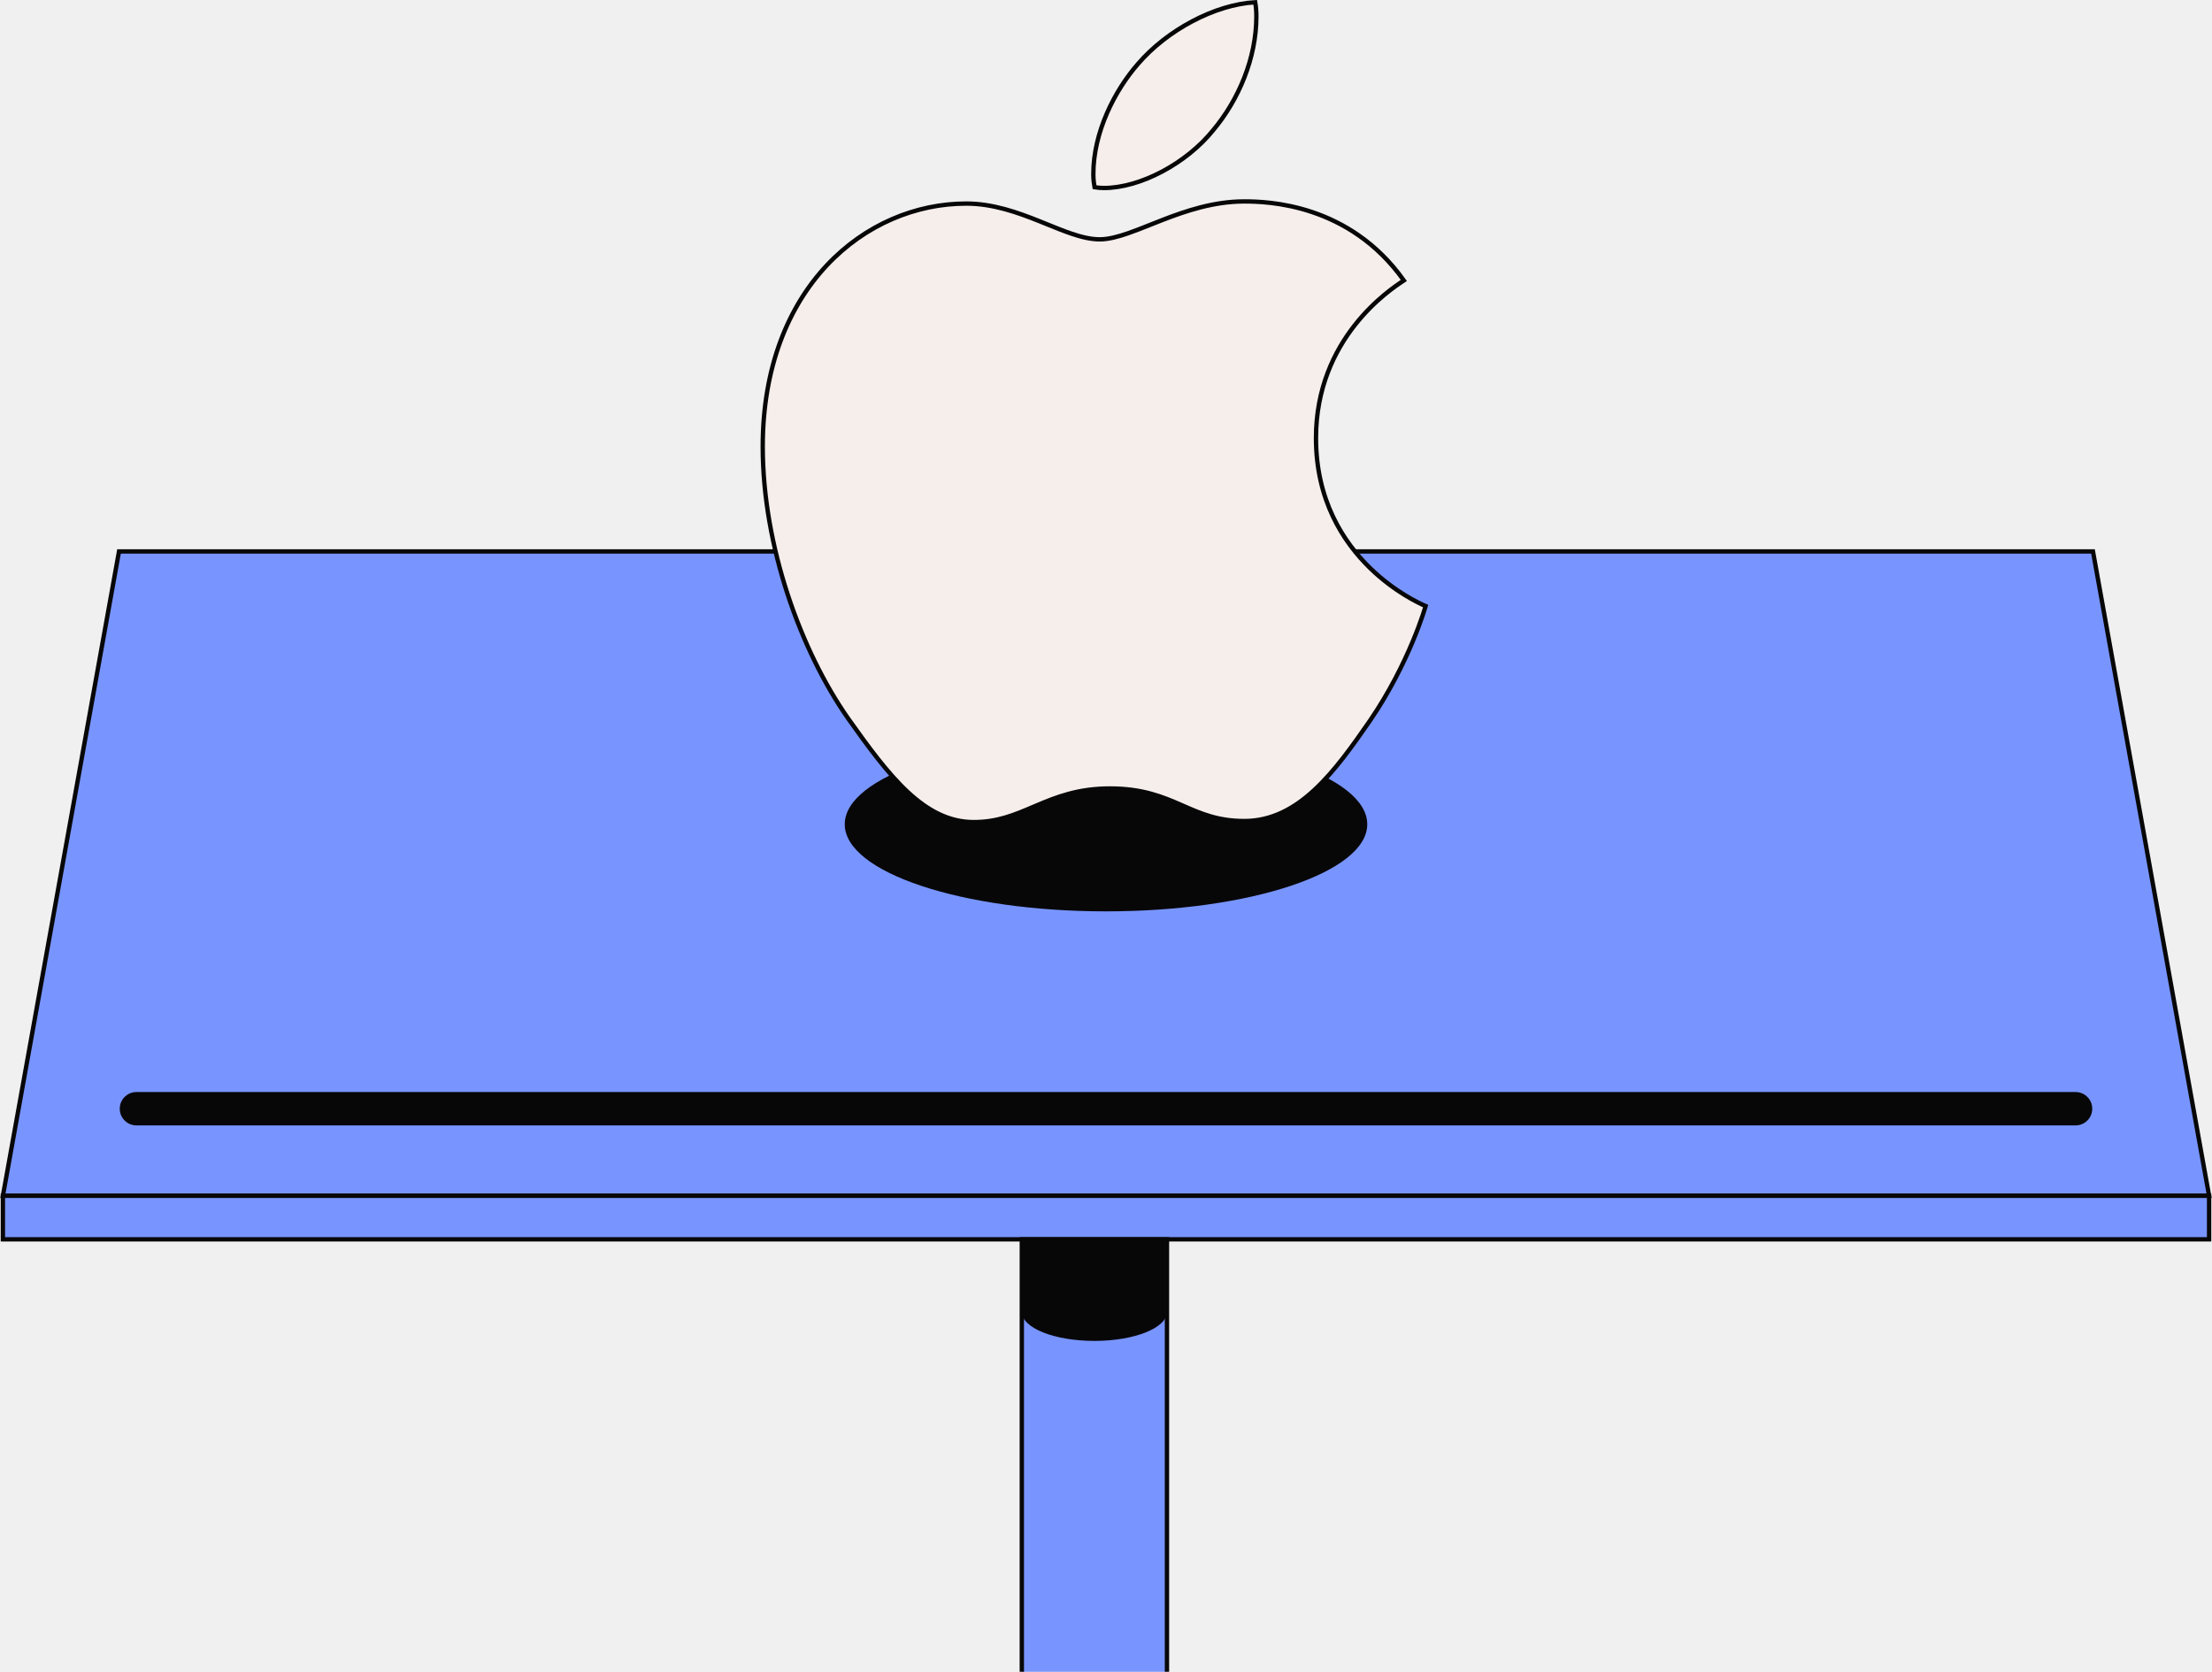
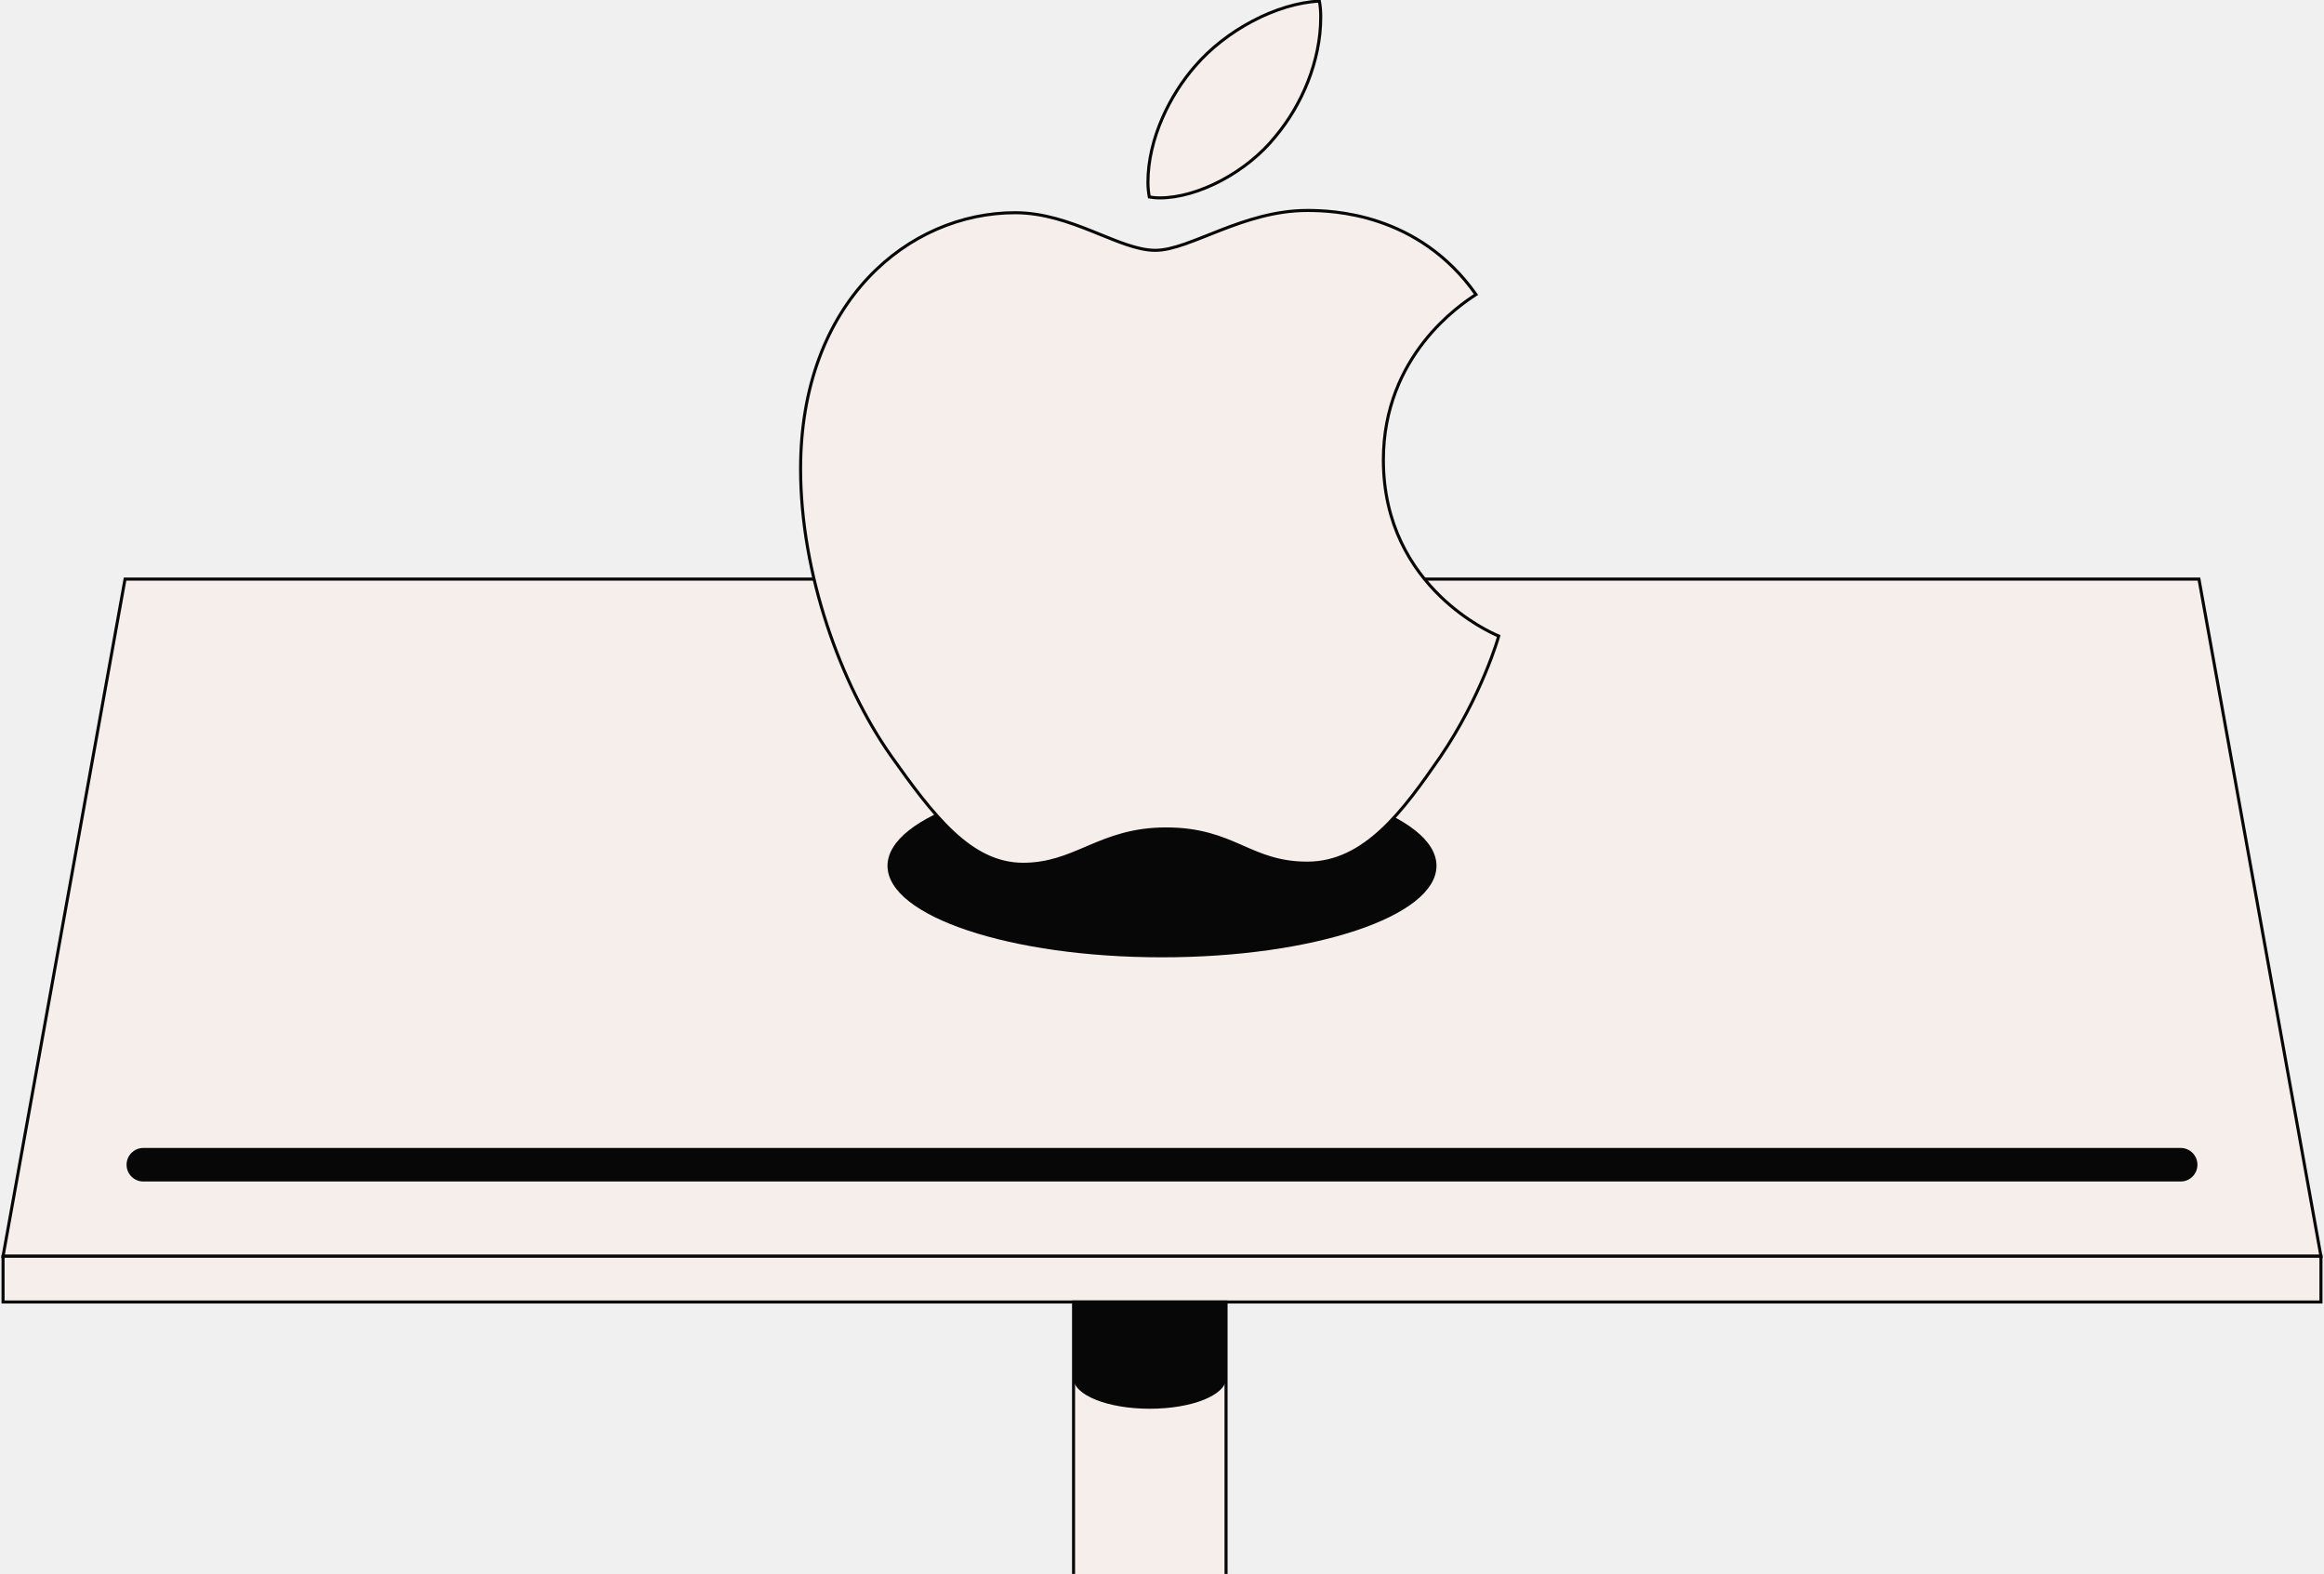
- <svg xmlns="http://www.w3.org/2000/svg" width="762" height="576" viewBox="0 0 762 576" fill="none">
-   <g clip-path="url(#clip0_341_10388)">
-     <path d="M41 190H721L761 412H1L41 190Z" fill="#7895FF" stroke="#080708" stroke-width="1.5" />
-     <rect x="42" y="377" width="678" height="10" rx="5" fill="#080708" stroke="#080708" stroke-width="1.5" />
-     <rect x="1" y="412" width="760" height="15" fill="#7895FF" stroke="#080708" stroke-width="1.5" />
-     <rect x="352" y="427" width="50" height="150" fill="#7895FF" stroke="#080708" stroke-width="1.5" />
-     <ellipse cx="381" cy="284" rx="90" ry="30" fill="#080708" />
-     <path d="M417.97 44.792L417.965 44.798L417.96 44.805C413.369 50.525 407.088 55.525 400.366 59.094C393.639 62.665 386.52 64.775 380.263 64.775C379.094 64.775 377.917 64.644 377.052 64.505C376.878 63.566 376.634 61.789 376.634 60.015C376.634 45.507 384.045 31.133 392.015 22.023L392.02 22.018C402.01 10.37 418.48 1.549 432.402 0.779C432.669 2.242 432.797 3.977 432.797 5.709C432.797 20.049 426.661 34.426 417.97 44.792ZM428.631 69.4C436.574 69.4 464.784 70.128 483.604 96.634C483.578 96.651 483.551 96.668 483.524 96.686C478.844 99.763 453.336 116.53 453.336 150.933C453.336 172.253 462.655 186.703 472.108 195.855C480.345 203.829 488.695 207.793 491.106 208.813C491.064 208.96 491.014 209.131 490.955 209.325C490.76 209.975 490.474 210.881 490.092 212.008C489.33 214.26 488.186 217.389 486.626 221.11C483.504 228.553 478.717 238.354 471.973 248.242C465.92 257 459.784 265.671 452.785 272.16C445.798 278.636 438.012 282.881 428.659 282.881C419.557 282.881 413.735 280.328 407.579 277.629C407.355 277.531 407.13 277.433 406.905 277.334C400.463 274.515 393.569 271.662 382.326 271.662C371.365 271.662 363.927 274.608 357.082 277.516C356.737 277.662 356.393 277.809 356.051 277.954C349.612 280.7 343.631 283.25 335.455 283.25C326.927 283.25 319.642 279.33 312.697 272.871C305.739 266.4 299.192 257.447 292.137 247.497C275.889 224.265 262.75 188.144 262.75 153.887C262.75 99.039 298.17 70.138 332.856 70.138C342.037 70.138 350.48 73.168 358.167 76.248C359.049 76.601 359.923 76.956 360.787 77.307C363.668 78.477 366.444 79.603 369.078 80.499C372.506 81.664 375.769 82.465 378.822 82.465C381.742 82.465 385.02 81.613 388.571 80.382C390.992 79.543 393.588 78.509 396.317 77.422C397.589 76.915 398.89 76.397 400.216 75.881C408.603 72.621 418.155 69.4 428.631 69.4Z" fill="#F5EEEB" stroke="#080708" stroke-width="1.5" />
-     <path d="M402 427H352V452C352 457.523 363.193 462 377 462C390.807 462 402 457.523 402 452V427Z" fill="#080708" />
+ <svg xmlns="http://www.w3.org/2000/svg" width="762" height="516" viewBox="0 0 762 516" fill="none">
+   <g clip-path="url(#clip0_410_4718)">
+     <path d="M41 189.85H721L761 411.85H1L41 189.85Z" fill="#F5EEEB" stroke="#080708" />
+     <rect x="42" y="376.85" width="678" height="10" rx="5" fill="#080708" stroke="#080708" />
+     <rect x="1" y="411.85" width="760" height="15" fill="#F5EEEB" stroke="#080708" />
+     <rect x="352" y="426.85" width="50" height="90" fill="#F5EEEB" stroke="#080708" />
+     <rect x="352" y="426.85" width="50" height="25" fill="#080708" />
+     <ellipse cx="381" cy="283.85" rx="90" ry="30" fill="#080708" />
+     <path d="M418.161 44.803L418.161 44.803L418.155 44.812C413.541 50.561 407.232 55.582 400.483 59.165C393.731 62.749 386.572 64.876 380.263 64.876C378.998 64.876 377.727 64.724 376.839 64.573C376.662 63.676 376.384 61.769 376.384 59.865C376.384 45.279 383.83 30.85 391.827 21.709L391.83 21.705C401.91 9.953 418.56 1.061 432.607 0.368C432.905 1.894 433.047 3.732 433.047 5.559C433.047 19.967 426.884 34.399 418.161 44.803ZM428.631 69C436.611 69 465.062 69.732 483.957 96.551C483.871 96.607 483.774 96.671 483.666 96.743C478.956 99.842 453.586 116.535 453.586 150.783C453.586 172.022 462.866 186.41 472.282 195.525C480.754 203.727 489.344 207.669 491.406 208.518C491.245 209.1 490.893 210.273 490.329 211.938C489.565 214.196 488.419 217.33 486.856 221.057C483.73 228.512 478.935 238.328 472.179 248.234C466.128 256.988 459.978 265.683 452.955 272.194C445.94 278.696 438.096 282.981 428.659 282.981C419.504 282.981 413.64 280.41 407.483 277.711C407.258 277.612 407.032 277.513 406.805 277.413C400.374 274.599 393.518 271.762 382.326 271.762C371.416 271.762 364.016 274.692 357.18 277.596C356.832 277.744 356.486 277.891 356.141 278.038C349.707 280.782 343.683 283.35 335.455 283.35C326.841 283.35 319.498 279.388 312.527 272.904C305.547 266.412 298.985 257.438 291.932 247.491C275.657 224.221 262.5 188.05 262.5 153.737C262.5 98.767 298.017 69.739 332.856 69.739C342.089 69.739 350.572 72.786 358.26 75.866C359.145 76.221 360.021 76.576 360.886 76.928C363.766 78.097 366.532 79.22 369.159 80.113C372.577 81.275 375.81 82.065 378.822 82.065C381.699 82.065 384.944 81.225 388.489 79.996C390.905 79.159 393.491 78.128 396.218 77.042C397.491 76.535 398.794 76.016 400.125 75.499C408.517 72.236 418.106 69 428.631 69Z" fill="#F5EEEB" stroke="#080708" />
+     <ellipse cx="377" cy="451.85" rx="25" ry="10" fill="#080708" />
  </g>
  <defs>
-     <clipPath id="clip0_341_10388">
-       <rect width="762" height="576" fill="white" />
+     <clipPath id="clip0_410_4718">
+       <rect width="762" height="516" fill="white" />
    </clipPath>
  </defs>
</svg>
